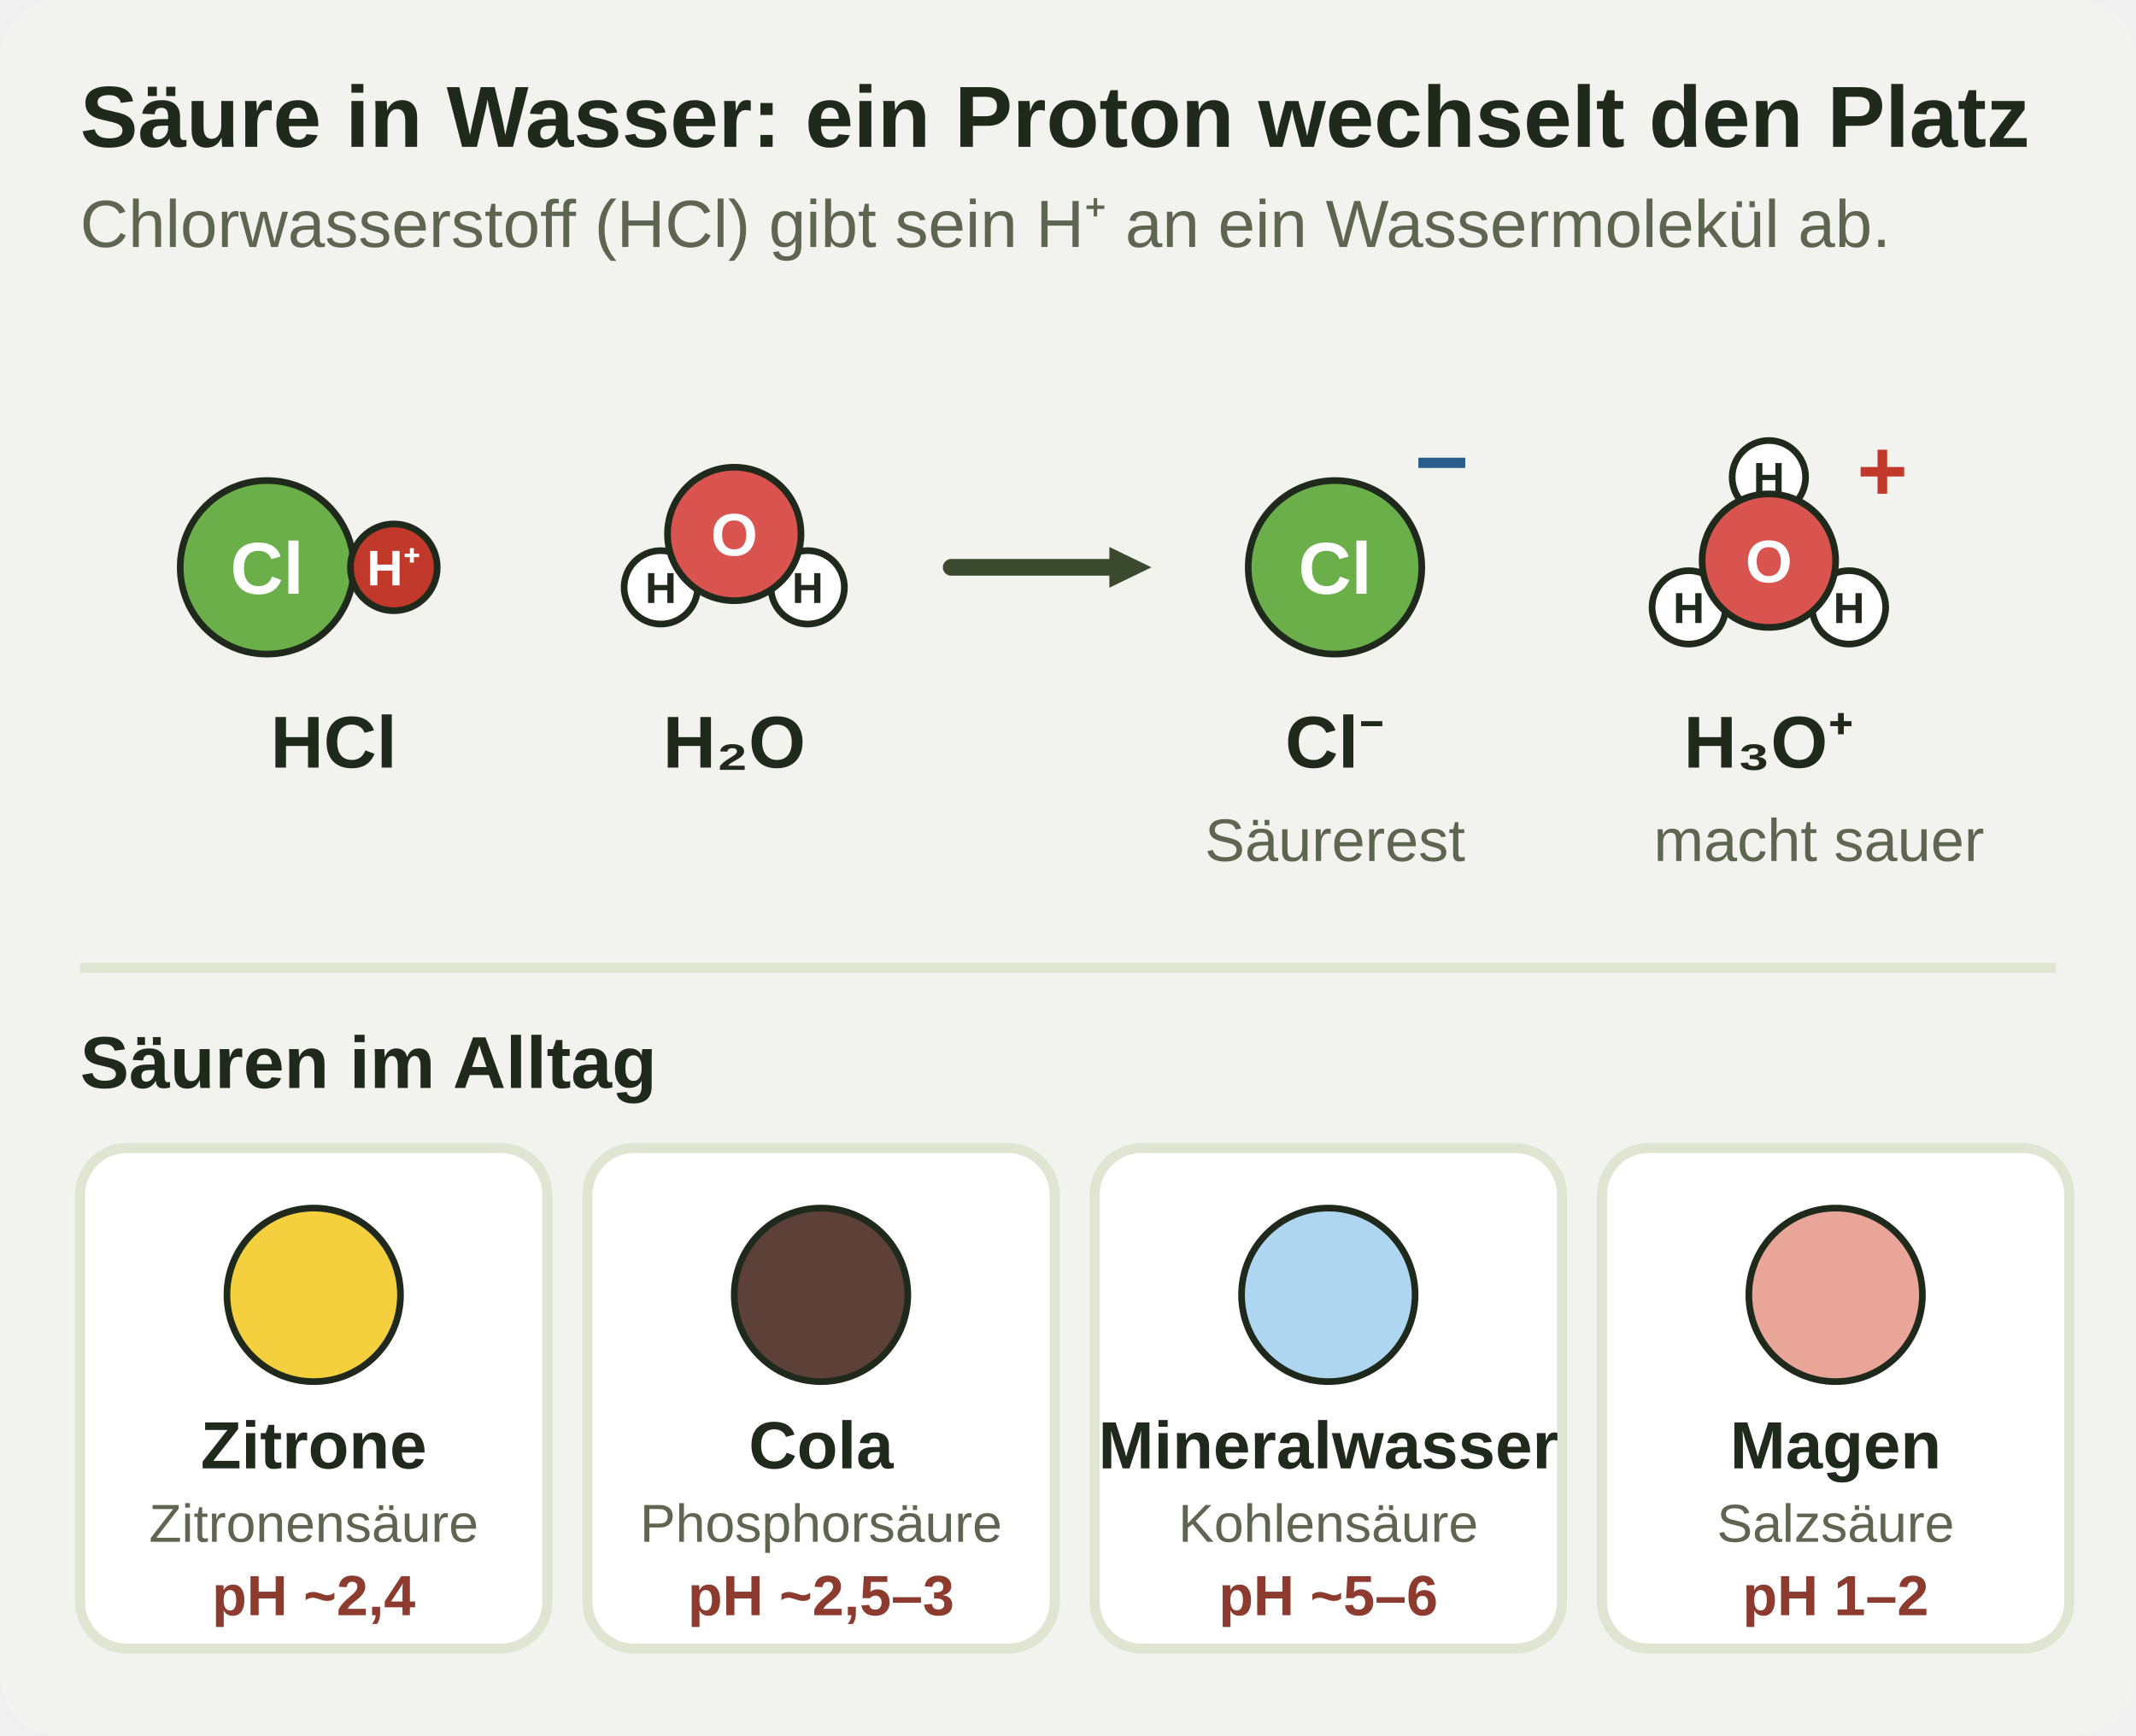
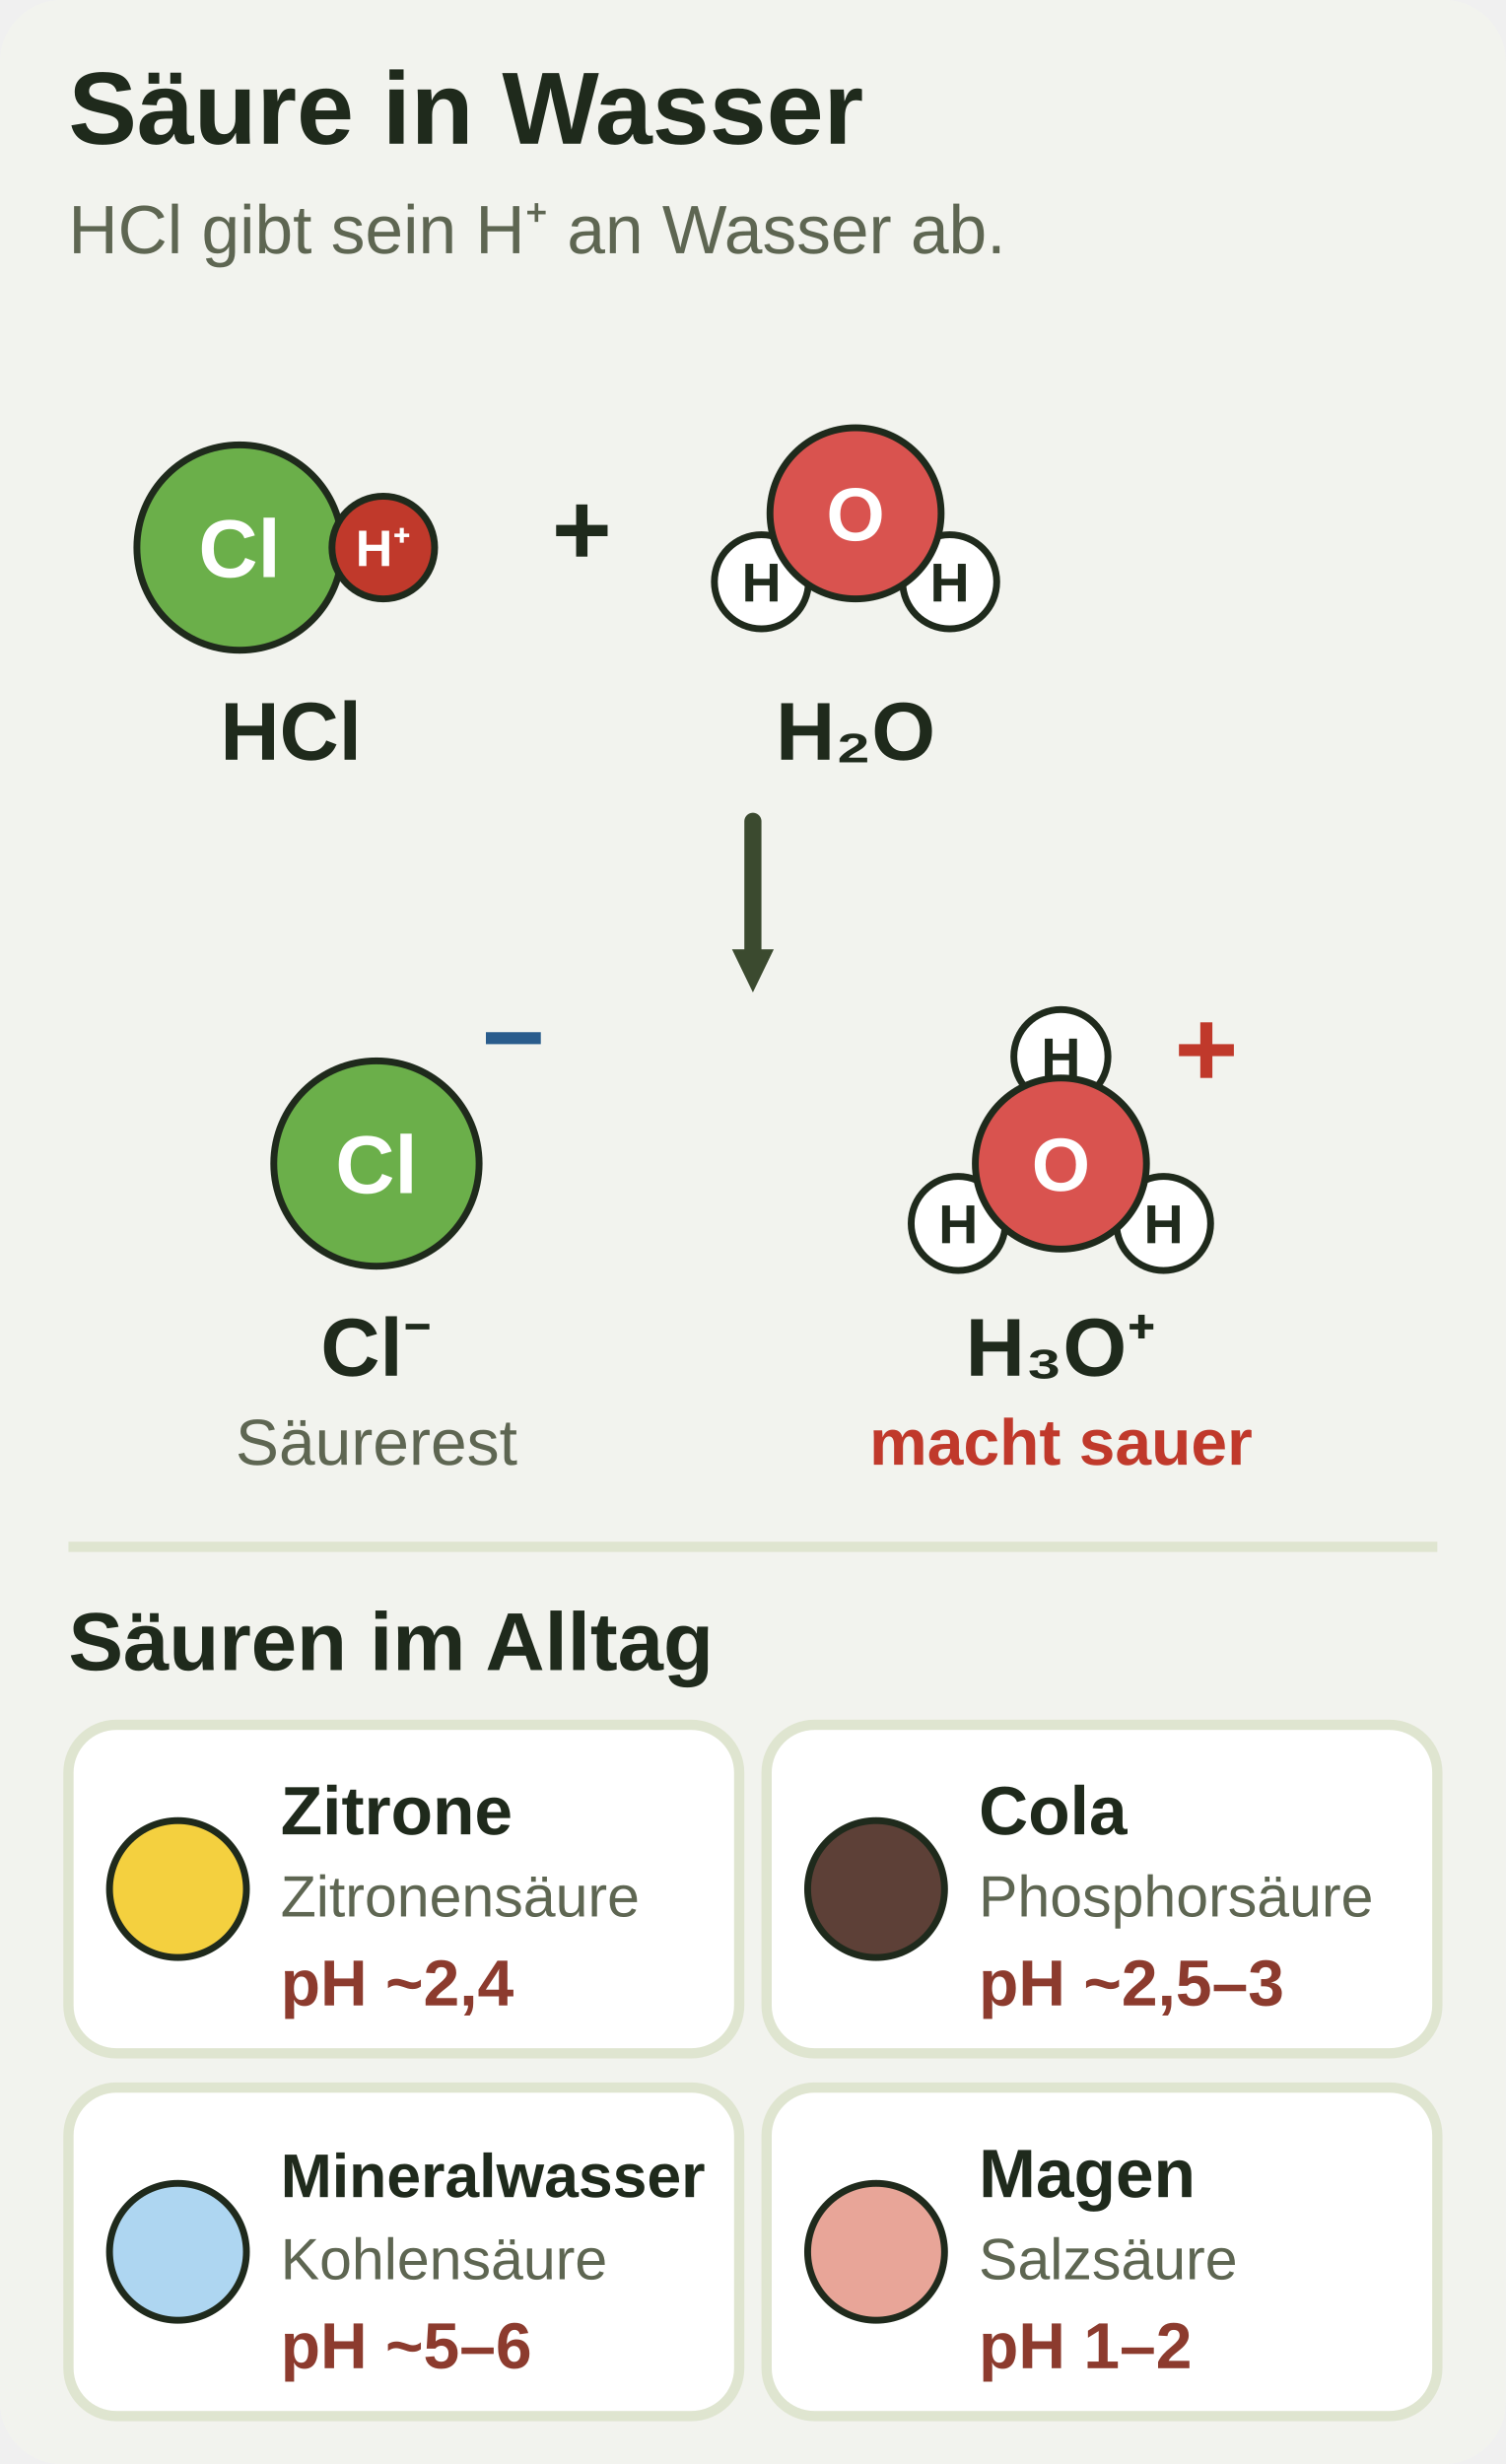
- <svg xmlns="http://www.w3.org/2000/svg" viewBox="0 0 640 520" width="640" height="520" role="img" aria-label="HCl gibt ein Proton an Wasser ab; Säuren im Alltag">
+ <svg xmlns="http://www.w3.org/2000/svg" viewBox="0 0 440 720" width="440" height="720" role="img" aria-label="HCl gibt ein Proton an Wasser ab; Säuren im Alltag">
  <style>text{font-family:'Source Sans 3','Carlito','Segoe UI',Arial,sans-serif;fill:#1F2A1C} .b{font-weight:700} .m{fill:#5E6652} </style>
-   <rect width="640" height="520" rx="18" fill="#F2F3EE" />
-   <text x="24" y="44" font-size="26" text-anchor="start" class="b">Säure in Wasser: ein Proton wechselt den Platz</text>
-   <text x="24" y="74" font-size="20" text-anchor="start" class="m">Chlorwasserstoff (HCl) gibt sein H⁺ an ein Wassermolekül ab.</text>
-   <circle cx="80" cy="170" r="26" fill="#6BAF4A" stroke="#1F2A1C" stroke-width="2" />
-   <text x="80" y="177.92" font-size="22" text-anchor="middle" class="b" style="fill:#FFFFFF">Cl</text>
-   <circle cx="118" cy="170" r="13" fill="#C0392B" stroke="#1F2A1C" stroke-width="2" />
-   <text x="118" y="175.4" font-size="15" text-anchor="middle" class="b" style="fill:#FFFFFF">H⁺</text>
-   <circle cx="198.0" cy="176.0" r="11.0" fill="#FFFFFF" stroke="#1F2A1C" stroke-width="2" />
-   <text x="198.0" y="180.68" font-size="13" text-anchor="middle" class="b" style="fill:#1F2A1C">H</text>
-   <circle cx="242.0" cy="176.0" r="11.0" fill="#FFFFFF" stroke="#1F2A1C" stroke-width="2" />
-   <text x="242.0" y="180.68" font-size="13" text-anchor="middle" class="b" style="fill:#1F2A1C">H</text>
-   <circle cx="220" cy="160" r="20.0" fill="#D9534F" stroke="#1F2A1C" stroke-width="2" />
-   <text x="220" y="166.48" font-size="18" text-anchor="middle" class="b" style="fill:#FFFFFF">O</text>
-   <text x="100" y="230" font-size="22" text-anchor="middle" class="b">HCl</text>
-   <text x="220" y="230" font-size="22" text-anchor="middle" class="b">H₂O</text>
-   <line x1="285.0" y1="170.0" x2="336.6" y2="170.0" stroke="#3B4A2F" stroke-width="5" stroke-linecap="round" />
-   <polygon points="345.0,170.0 332.4,176.1 332.4,163.9" fill="#3B4A2F" />
-   <circle cx="400" cy="170" r="26" fill="#6BAF4A" stroke="#1F2A1C" stroke-width="2" />
-   <text x="400" y="177.92" font-size="22" text-anchor="middle" class="b" style="fill:#FFFFFF">Cl</text>
-   <text x="432" y="148" font-size="28" text-anchor="middle" class="b" style="fill:#2A5C8C">−</text>
-   <circle cx="506.0" cy="182.0" r="11.0" fill="#FFFFFF" stroke="#1F2A1C" stroke-width="2" />
-   <text x="506.0" y="186.68" font-size="13" text-anchor="middle" class="b" style="fill:#1F2A1C">H</text>
-   <circle cx="554.0" cy="182.0" r="11.0" fill="#FFFFFF" stroke="#1F2A1C" stroke-width="2" />
-   <text x="554.0" y="186.68" font-size="13" text-anchor="middle" class="b" style="fill:#1F2A1C">H</text>
-   <circle cx="530" cy="143.0" r="11.0" fill="#FFFFFF" stroke="#1F2A1C" stroke-width="2" />
-   <text x="530" y="147.68" font-size="13" text-anchor="middle" class="b" style="fill:#1F2A1C">H</text>
-   <circle cx="530" cy="168" r="20.0" fill="#D9534F" stroke="#1F2A1C" stroke-width="2" />
-   <text x="530" y="174.48" font-size="18" text-anchor="middle" class="b" style="fill:#FFFFFF">O</text>
-   <text x="564.0" y="150.0" font-size="26" text-anchor="middle" class="b" style="fill:#C0392B">+</text>
-   <text x="400" y="230" font-size="22" text-anchor="middle" class="b">Cl⁻</text>
-   <text x="530" y="230" font-size="22" text-anchor="middle" class="b">H₃O⁺</text>
-   <text x="400" y="258" font-size="18" text-anchor="middle" class="m">Säurerest</text>
-   <text x="545" y="258" font-size="18" text-anchor="middle" class="m">macht sauer</text>
-   <line x1="24" y1="290" x2="616" y2="290" stroke="#DFE5D0" stroke-width="3" />
-   <text x="24" y="326" font-size="22" text-anchor="start" class="b">Säuren im Alltag</text>
-   <rect x="24" y="344" width="140" height="150" rx="14" fill="#FFFFFF" stroke="#DFE5D0" stroke-width="3" />
-   <circle cx="94" cy="388" r="26" fill="#F4D03F" stroke="#1F2A1C" stroke-width="2" />
-   <text x="94" y="440" font-size="20" text-anchor="middle" class="b">Zitrone</text>
-   <text x="94" y="462" font-size="16" text-anchor="middle" class="m">Zitronensäure</text>
-   <text x="94" y="484" font-size="17" text-anchor="middle" class="b" style="fill:#8C3B2E">pH ~2,4</text>
-   <rect x="176" y="344" width="140" height="150" rx="14" fill="#FFFFFF" stroke="#DFE5D0" stroke-width="3" />
-   <circle cx="246" cy="388" r="26" fill="#5D4037" stroke="#1F2A1C" stroke-width="2" />
-   <text x="246" y="440" font-size="20" text-anchor="middle" class="b">Cola</text>
-   <text x="246" y="462" font-size="16" text-anchor="middle" class="m">Phosphorsäure</text>
-   <text x="246" y="484" font-size="17" text-anchor="middle" class="b" style="fill:#8C3B2E">pH ~2,5–3</text>
-   <rect x="328" y="344" width="140" height="150" rx="14" fill="#FFFFFF" stroke="#DFE5D0" stroke-width="3" />
-   <circle cx="398" cy="388" r="26" fill="#AED6F1" stroke="#1F2A1C" stroke-width="2" />
-   <text x="398" y="440" font-size="20" text-anchor="middle" class="b">Mineralwasser</text>
-   <text x="398" y="462" font-size="16" text-anchor="middle" class="m">Kohlensäure</text>
-   <text x="398" y="484" font-size="17" text-anchor="middle" class="b" style="fill:#8C3B2E">pH ~5–6</text>
-   <rect x="480" y="344" width="140" height="150" rx="14" fill="#FFFFFF" stroke="#DFE5D0" stroke-width="3" />
-   <circle cx="550" cy="388" r="26" fill="#E8A598" stroke="#1F2A1C" stroke-width="2" />
-   <text x="550" y="440" font-size="20" text-anchor="middle" class="b">Magen</text>
-   <text x="550" y="462" font-size="16" text-anchor="middle" class="m">Salzsäure</text>
-   <text x="550" y="484" font-size="17" text-anchor="middle" class="b" style="fill:#8C3B2E">pH 1–2</text>
+   <rect width="440" height="720" rx="18" fill="#F2F3EE" />
+   <text x="20" y="42" font-size="30" text-anchor="start" class="b">Säure in Wasser</text>
+   <text x="20" y="74" font-size="20" text-anchor="start" class="m">HCl gibt sein H⁺ an Wasser ab.</text>
+   <circle cx="70" cy="160" r="30" fill="#6BAF4A" stroke="#1F2A1C" stroke-width="2" />
+   <text x="70" y="168.64" font-size="24" text-anchor="middle" class="b" style="fill:#FFFFFF">Cl</text>
+   <circle cx="112" cy="160" r="15" fill="#C0392B" stroke="#1F2A1C" stroke-width="2" />
+   <text x="112" y="165.4" font-size="15" text-anchor="middle" class="b" style="fill:#FFFFFF">H⁺</text>
+   <circle cx="222.5" cy="170.0" r="13.75" fill="#FFFFFF" stroke="#1F2A1C" stroke-width="2" />
+   <text x="222.5" y="175.76" font-size="16" text-anchor="middle" class="b" style="fill:#1F2A1C">H</text>
+   <circle cx="277.5" cy="170.0" r="13.75" fill="#FFFFFF" stroke="#1F2A1C" stroke-width="2" />
+   <text x="277.5" y="175.76" font-size="16" text-anchor="middle" class="b" style="fill:#1F2A1C">H</text>
+   <circle cx="250" cy="150" r="25.0" fill="#D9534F" stroke="#1F2A1C" stroke-width="2" />
+   <text x="250" y="157.92" font-size="22" text-anchor="middle" class="b" style="fill:#FFFFFF">O</text>
+   <text x="85" y="222" font-size="24" text-anchor="middle" class="b">HCl</text>
+   <text x="250" y="222" font-size="24" text-anchor="middle" class="b">H₂O</text>
+   <text x="170" y="165" font-size="30" text-anchor="middle" class="b">+</text>
+   <line x1="220.0" y1="240.0" x2="220.0" y2="281.6" stroke="#3B4A2F" stroke-width="5" stroke-linecap="round" />
+   <polygon points="220.0,290.0 213.9,277.4 226.1,277.4" fill="#3B4A2F" />
+   <circle cx="110" cy="340" r="30" fill="#6BAF4A" stroke="#1F2A1C" stroke-width="2" />
+   <text x="110" y="348.64" font-size="24" text-anchor="middle" class="b" style="fill:#FFFFFF">Cl</text>
+   <text x="150" y="314" font-size="32" text-anchor="middle" class="b" style="fill:#2A5C8C">−</text>
+   <circle cx="280.0" cy="357.5" r="13.75" fill="#FFFFFF" stroke="#1F2A1C" stroke-width="2" />
+   <text x="280.0" y="363.26" font-size="16" text-anchor="middle" class="b" style="fill:#1F2A1C">H</text>
+   <circle cx="340.0" cy="357.5" r="13.75" fill="#FFFFFF" stroke="#1F2A1C" stroke-width="2" />
+   <text x="340.0" y="363.26" font-size="16" text-anchor="middle" class="b" style="fill:#1F2A1C">H</text>
+   <circle cx="310" cy="308.75" r="13.75" fill="#FFFFFF" stroke="#1F2A1C" stroke-width="2" />
+   <text x="310" y="314.51" font-size="16" text-anchor="middle" class="b" style="fill:#1F2A1C">H</text>
+   <circle cx="310" cy="340" r="25.0" fill="#D9534F" stroke="#1F2A1C" stroke-width="2" />
+   <text x="310" y="347.92" font-size="22" text-anchor="middle" class="b" style="fill:#FFFFFF">O</text>
+   <text x="352.5" y="317.5" font-size="32" text-anchor="middle" class="b" style="fill:#C0392B">+</text>
+   <text x="110" y="402" font-size="24" text-anchor="middle" class="b">Cl⁻</text>
+   <text x="310" y="402" font-size="24" text-anchor="middle" class="b">H₃O⁺</text>
+   <text x="110" y="428" font-size="19" text-anchor="middle" class="m">Säurerest</text>
+   <text x="310" y="428" font-size="19" text-anchor="middle" class="b" style="fill:#C0392B">macht sauer</text>
+   <line x1="20" y1="452" x2="420" y2="452" stroke="#DFE5D0" stroke-width="3" />
+   <text x="20" y="488" font-size="24" text-anchor="start" class="b">Säuren im Alltag</text>
+   <rect x="20" y="504" width="196" height="96" rx="14" fill="#FFFFFF" stroke="#DFE5D0" stroke-width="3" />
+   <circle cx="52" cy="552" r="20" fill="#F4D03F" stroke="#1F2A1C" stroke-width="2" />
+   <text x="82" y="536" font-size="20" text-anchor="start" class="b">Zitrone</text>
+   <text x="82" y="560" font-size="17" text-anchor="start" class="m">Zitronensäure</text>
+   <text x="82" y="586" font-size="19" text-anchor="start" class="b" style="fill:#8C3B2E">pH ~2,4</text>
+   <rect x="224" y="504" width="196" height="96" rx="14" fill="#FFFFFF" stroke="#DFE5D0" stroke-width="3" />
+   <circle cx="256" cy="552" r="20" fill="#5D4037" stroke="#1F2A1C" stroke-width="2" />
+   <text x="286" y="536" font-size="20" text-anchor="start" class="b">Cola</text>
+   <text x="286" y="560" font-size="17" text-anchor="start" class="m">Phosphorsäure</text>
+   <text x="286" y="586" font-size="19" text-anchor="start" class="b" style="fill:#8C3B2E">pH ~2,5–3</text>
+   <rect x="20" y="610" width="196" height="96" rx="14" fill="#FFFFFF" stroke="#DFE5D0" stroke-width="3" />
+   <circle cx="52" cy="658" r="20" fill="#AED6F1" stroke="#1F2A1C" stroke-width="2" />
+   <text x="82" y="642" font-size="18" text-anchor="start" class="b">Mineralwasser</text>
+   <text x="82" y="666" font-size="17" text-anchor="start" class="m">Kohlensäure</text>
+   <text x="82" y="692" font-size="19" text-anchor="start" class="b" style="fill:#8C3B2E">pH ~5–6</text>
+   <rect x="224" y="610" width="196" height="96" rx="14" fill="#FFFFFF" stroke="#DFE5D0" stroke-width="3" />
+   <circle cx="256" cy="658" r="20" fill="#E8A598" stroke="#1F2A1C" stroke-width="2" />
+   <text x="286" y="642" font-size="20" text-anchor="start" class="b">Magen</text>
+   <text x="286" y="666" font-size="17" text-anchor="start" class="m">Salzsäure</text>
+   <text x="286" y="692" font-size="19" text-anchor="start" class="b" style="fill:#8C3B2E">pH 1–2</text>
</svg>
